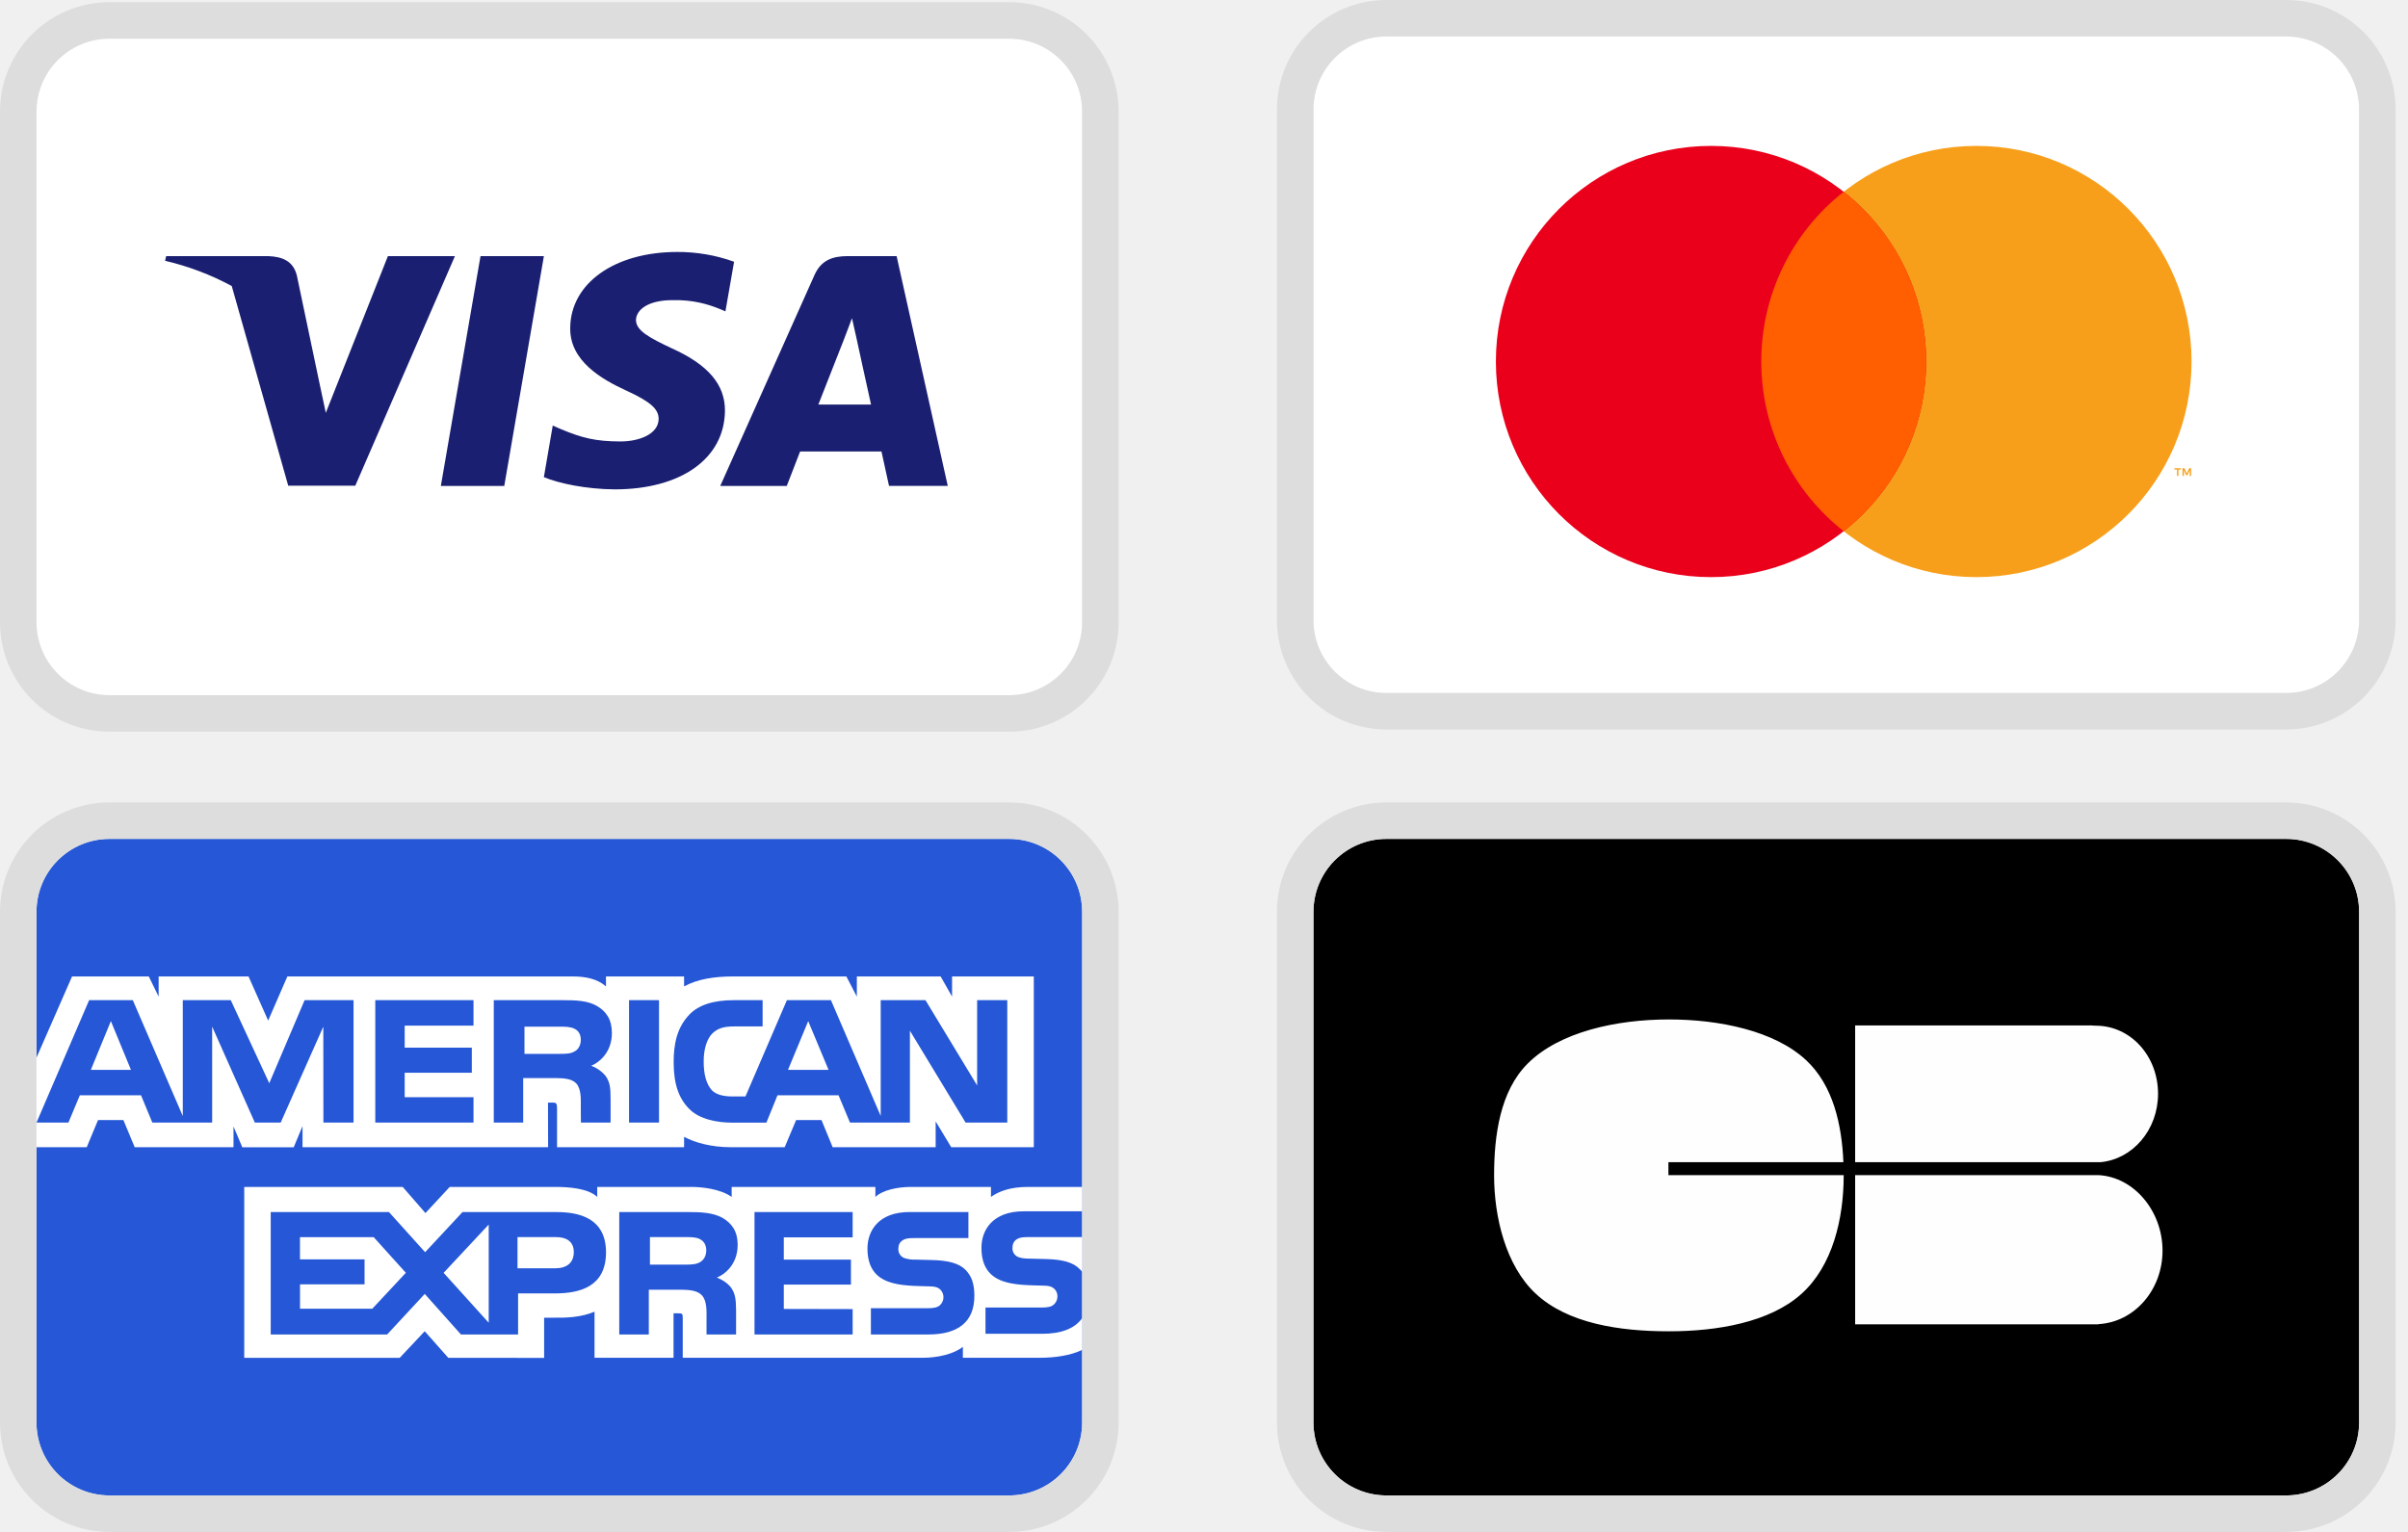
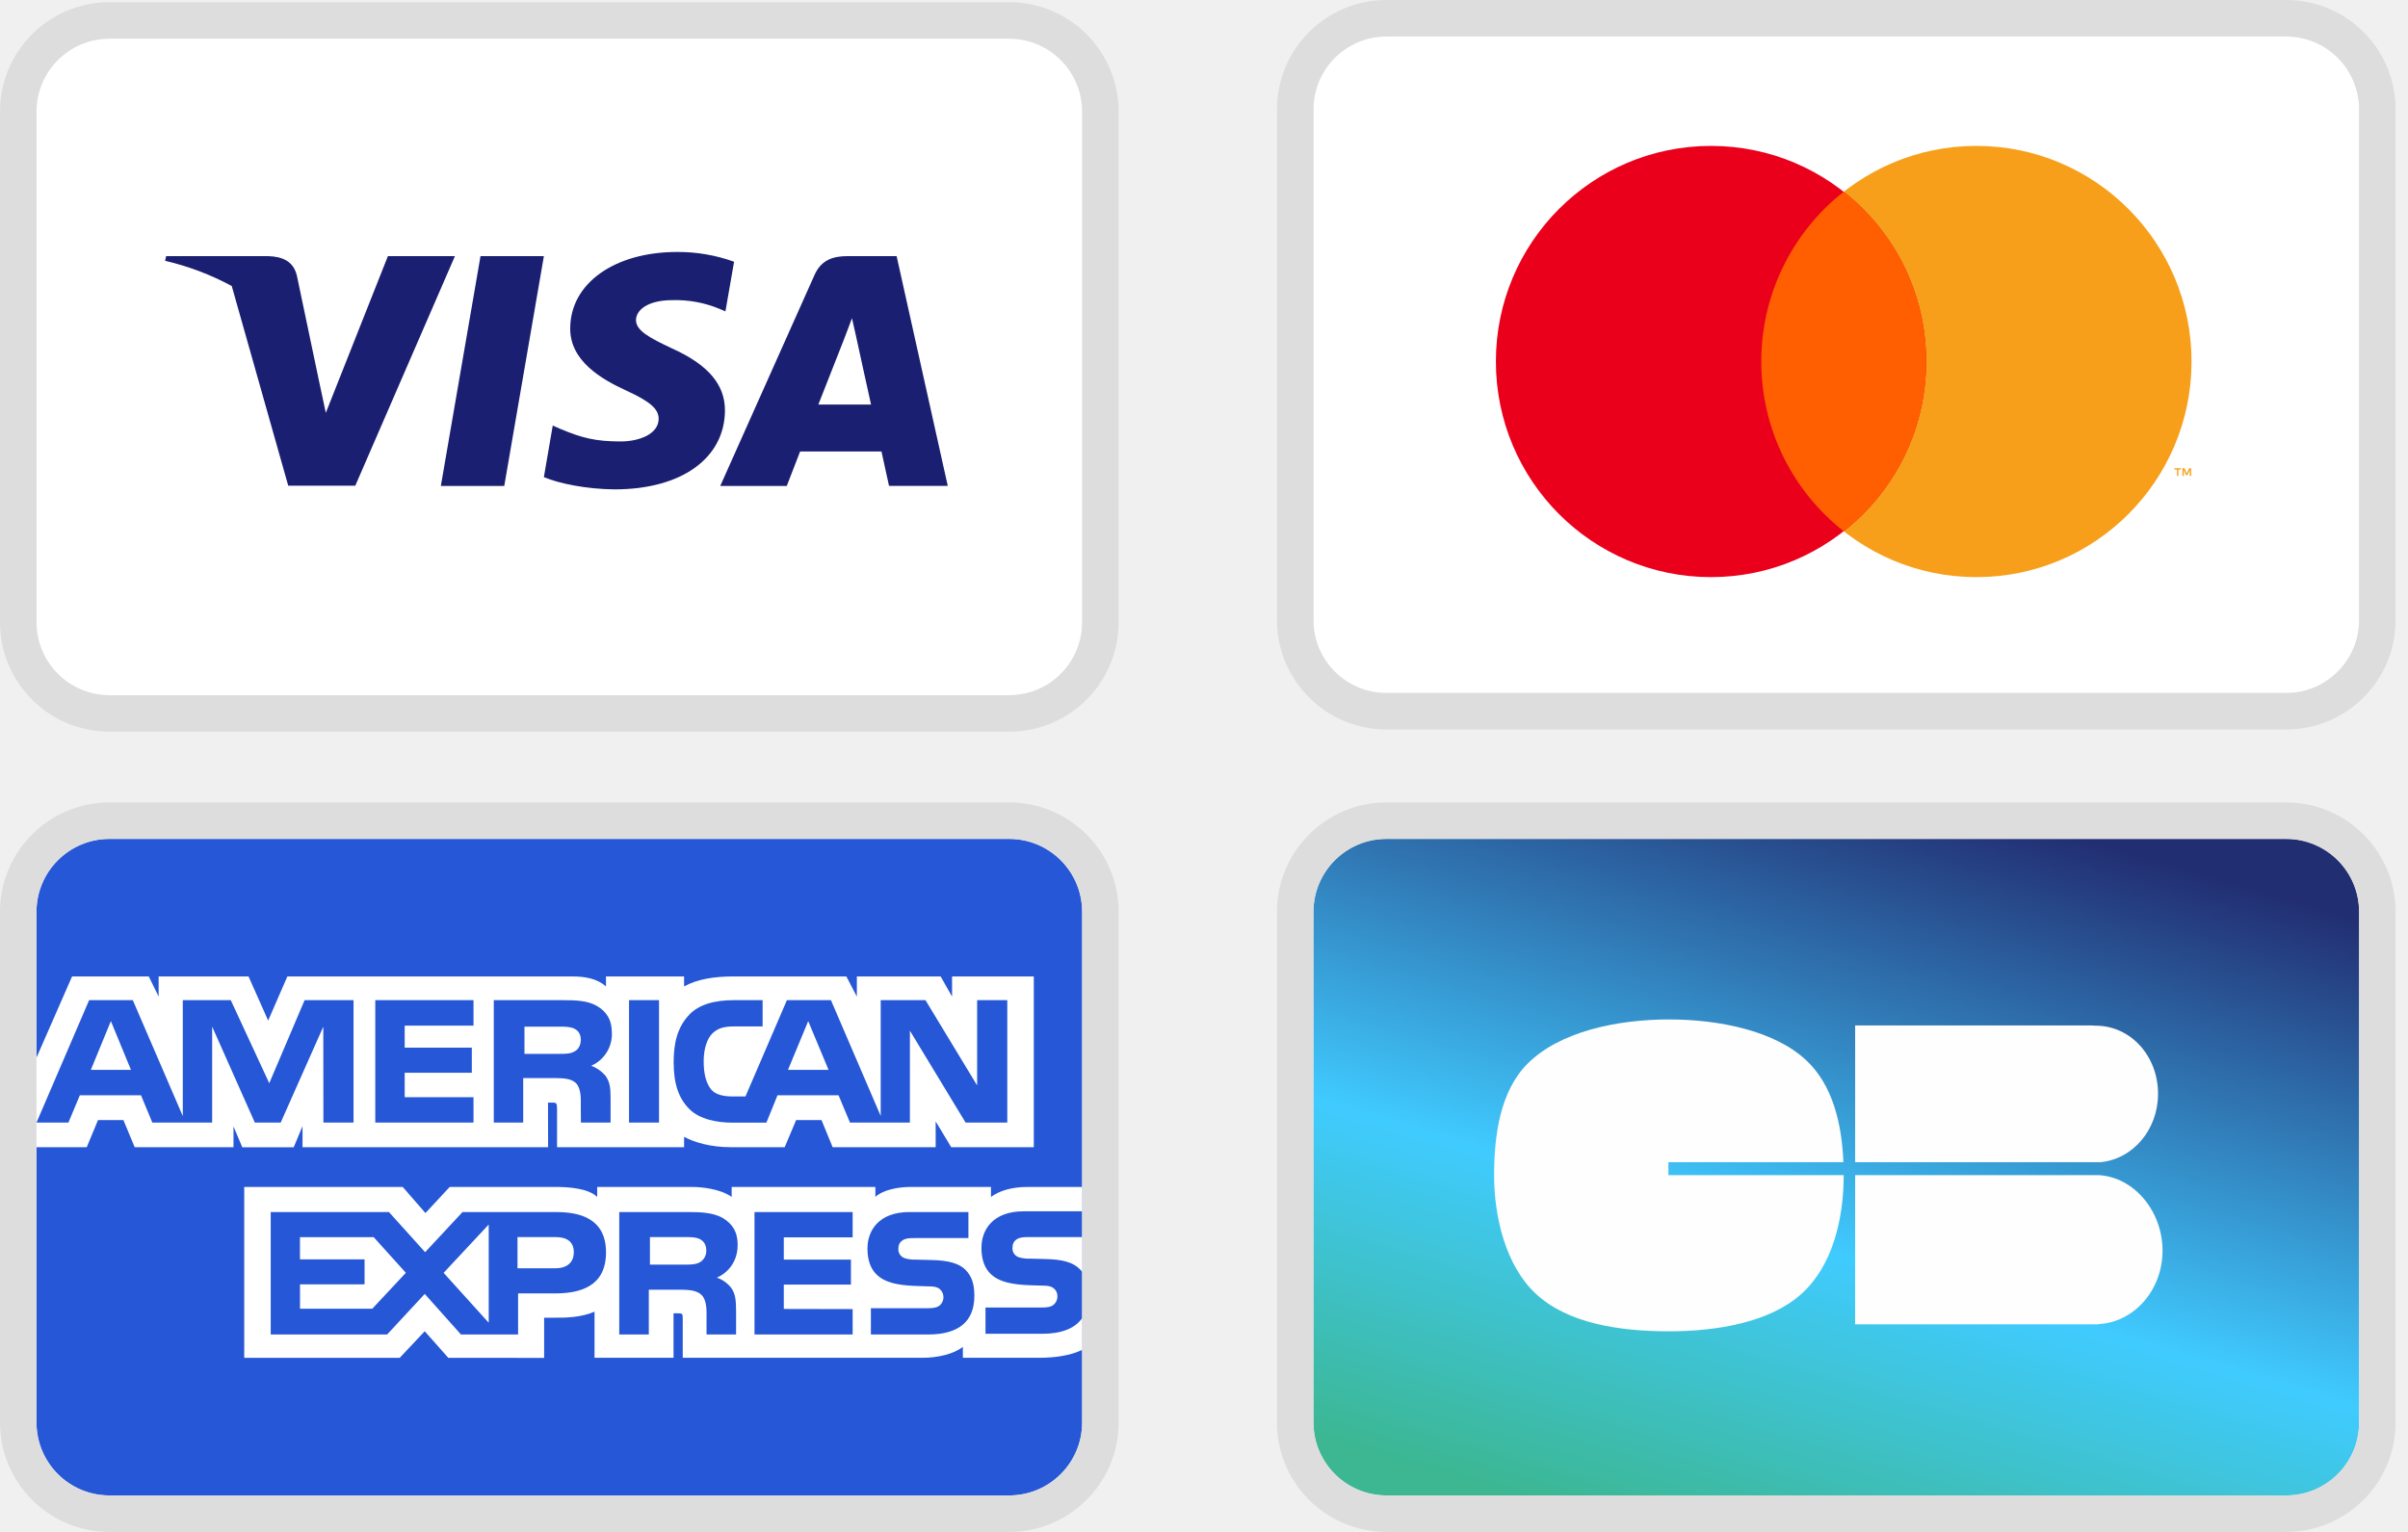
<svg xmlns="http://www.w3.org/2000/svg" viewBox="0 0 66 42" fill="none">
-   <path d="M36 3a2 2 0 012-2h24.66a2 2 0 012 2v14a2 2 0 01-2 2H38a2 2 0 01-2-2V3z" fill="#fff" />
-   <path fill-rule="evenodd" clip-rule="evenodd" d="M38 0h24.66a3 3 0 013 3v14a3 3 0 01-3 3H38a3 3 0 01-3-3V3a3 3 0 013-3zm0 1a2 2 0 00-2 2v14a2 2 0 002 2h24.66a2 2 0 002-2V3a2 2 0 00-2-2H38z" fill="#DDD" />
+   <path d="M36 3a2 2 0 0 1 2-2h24.66a2 2 0 0 1 2 2v14a2 2 0 0 1-2 2H38a2 2 0 0 1-2-2V3z" fill="#fff" />
+   <path fill-rule="evenodd" clip-rule="evenodd" d="M38 0h24.66a3 3 0 0 1 3 3v14a3 3 0 0 1-3 3H38a3 3 0 0 1-3-3V3a3 3 0 0 1 3-3zm0 1a2 2 0 0 0-2 2v14a2 2 0 0 0 2 2h24.66a2 2 0 0 0 2-2V3a2 2 0 0 0-2-2H38z" fill="#DDD" />
  <path fill-rule="evenodd" clip-rule="evenodd" d="M60.055 13.048v-.211h-.054l-.064.145-.063-.145h-.055v.21h.039v-.158l.059.137h.04l.06-.138v.16h.039zm-.348 0v-.175h.07v-.036h-.18v.036h.072v.175h.038zm.36-3.137c0 3.265-2.64 5.912-5.897 5.912-3.256 0-5.896-2.647-5.896-5.912C48.274 6.647 50.914 4 54.17 4c3.257 0 5.897 2.647 5.897 5.911z" fill="#F79F1A" />
  <path fill-rule="evenodd" clip-rule="evenodd" d="M52.793 9.911c0 3.265-2.64 5.912-5.897 5.912C43.64 15.823 41 13.176 41 9.91 41 6.647 43.64 4 46.897 4c3.256 0 5.896 2.647 5.896 5.911z" fill="#EA001B" />
-   <path fill-rule="evenodd" clip-rule="evenodd" d="M50.533 5.258a5.905 5.905 0 00-2.258 4.653c0 1.889.883 3.572 2.258 4.654a5.907 5.907 0 002.26-4.654 5.905 5.905 0 00-2.26-4.653z" fill="#FF5F01" />
-   <path d="M1 3.06a2 2 0 012-2h24.66a2 2 0 012 2v14a2 2 0 01-2 2H3a2 2 0 01-2-2v-14z" fill="#fff" />
-   <path fill-rule="evenodd" clip-rule="evenodd" d="M3 .06h24.66a3 3 0 013 3v14a3 3 0 01-3 3H3a3 3 0 01-3-3v-14a3 3 0 013-3zm0 1a2 2 0 00-2 2v14a2 2 0 002 2h24.66a2 2 0 002-2v-14a2 2 0 00-2-2H3z" fill="#DDD" />
-   <path d="M13.82 13.323h-1.737l1.087-6.3h1.737l-1.086 6.3zM20.12 7.176a4.534 4.534 0 00-1.559-.268c-1.716 0-2.924.858-2.932 2.085-.014.904.866 1.407 1.523 1.709.673.308.901.51.901.784-.007.422-.543.617-1.043.617-.694 0-1.066-.1-1.63-.335l-.23-.101-.243 1.414c.408.174 1.159.329 1.938.336 1.824 0 3.01-.845 3.025-2.152.006-.717-.458-1.267-1.459-1.716-.608-.288-.98-.482-.98-.777.007-.269.315-.543 1-.543.566-.014.98.114 1.295.241l.157.067.237-1.36z" fill="#1A1F71" />
-   <path fill-rule="evenodd" clip-rule="evenodd" d="M23.23 7.022h1.345l1.402 6.3h-1.61s-.157-.723-.207-.944h-2.23l-.366.945h-1.823l2.581-5.778c.18-.409.494-.523.909-.523zm-.107 2.306l-.693 1.763h1.444c-.072-.315-.4-1.823-.4-1.823l-.122-.543c-.051.14-.125.332-.175.461l-.054.142zM4.554 7.022H7.35c.379.014.686.128.786.53l.608 2.895.186.872 1.702-4.297h1.837l-2.731 6.294H7.9L6.352 7.842a7.359 7.359 0 00-1.827-.692l.029-.128z" fill="#1A1F71" />
-   <path d="M36 25a2 2 0 012-2h24.66a2 2 0 012 2v14a2 2 0 01-2 2H38a2 2 0 01-2-2V25z" fill="url(#paint0_linear)" />
-   <path fill-rule="evenodd" clip-rule="evenodd" d="M38 22h24.66a3 3 0 013 3v14a3 3 0 01-3 3H38a3 3 0 01-3-3V25a3 3 0 013-3zm0 1a2 2 0 00-2 2v14a2 2 0 002 2h24.66a2 2 0 002-2V25a2 2 0 00-2-2H38z" fill="#DDD" />
-   <path fill-rule="evenodd" clip-rule="evenodd" d="M45.73 31.863h4.795c-.043-1.037-.284-2.105-1.017-2.792-.873-.818-2.401-1.121-3.767-1.121-1.421 0-2.993.333-3.87 1.21-.757.756-.92 1.972-.92 3.065 0 1.144.32 2.476 1.14 3.242.873.816 2.286 1.033 3.65 1.033 1.325 0 2.76-.245 3.627-1.02.866-.773 1.165-2.076 1.165-3.255v-.006h-4.804v-.356zm5.117.356v4.09h6.672v-.006c.976-.053 1.753-.933 1.753-2.014 0-1.081-.777-2.018-1.753-2.071v.001h-6.672zm6.596-4.098c.951 0 1.706.826 1.706 1.867 0 .987-.693 1.792-1.575 1.875h-6.727v-3.748h6.385a.7.7 0 01.13.002c.028.002.055.004.08.004z" fill="#FEFEFE" />
-   <path d="M1 25a2 2 0 012-2h24.66a2 2 0 012 2v14a2 2 0 01-2 2H3a2 2 0 01-2-2V25z" fill="#2557D6" />
-   <path fill-rule="evenodd" clip-rule="evenodd" d="M3 22h24.66a3 3 0 013 3v14a3 3 0 01-3 3H3a3 3 0 01-3-3V25a3 3 0 013-3zm0 1a2 2 0 00-2 2v14a2 2 0 002 2h24.66a2 2 0 002-2V25a2 2 0 00-2-2H3z" fill="#DDD" />
-   <path fill-rule="evenodd" clip-rule="evenodd" d="M1 31.453h1.377l.31-.745h.695l.31.745H6.4v-.57l.241.572H8.05l.242-.58v.578h6.731l-.003-1.224h.13c.092.003.118.012.118.162v1.062h3.482v-.285c.28.15.718.285 1.292.285h1.465l.314-.745h.695l.306.745h2.823v-.708l.427.708h2.263v-4.682h-2.24v.553l-.313-.553h-2.297v.553l-.287-.553h-3.104c-.519 0-.975.072-1.344.273v-.273h-2.141v.273c-.235-.207-.555-.273-.91-.273H7.876l-.526 1.21-.538-1.21H4.348v.553l-.27-.553H1.975L1 28.997v2.456zm8.69-.675h-.826l-.003-2.63-1.168 2.63h-.708l-1.17-2.632v2.631h-1.64l-.31-.748H2.188l-.313.749H1l1.443-3.357H3.64l1.37 3.178v-3.178h1.315l1.055 2.277.969-2.277H9.69v3.357zm-6.1-1.445l-.551-1.338-.549 1.337h1.1zm9.388 1.445h-2.692V27.42h2.692v.7h-1.886v.604h1.84v.688h-1.84v.67h1.886v.695zm3.793-2.453c0 .535-.359.812-.568.895a.929.929 0 01.399.283c.114.167.133.316.133.615v.66h-.813l-.003-.423c0-.202.02-.493-.127-.654-.118-.118-.297-.144-.587-.144h-.865v1.22h-.806v-3.356h1.854c.411 0 .715.011.975.16.255.151.408.37.408.744zm-1.019.499c-.11.067-.241.069-.398.069h-.979v-.746h.992c.14 0 .287.007.382.06.105.05.17.154.17.298 0 .146-.062.264-.167.319zm2.311 1.954h-.822V27.42h.822v3.357zm9.545 0h-1.142l-1.527-2.52v2.52h-1.642l-.313-.749H21.31l-.304.75h-.943c-.392 0-.888-.087-1.168-.372-.284-.285-.431-.671-.431-1.282 0-.498.088-.953.434-1.312.261-.268.669-.392 1.224-.392h.78v.72h-.763c-.294 0-.46.043-.62.198-.138.142-.232.41-.232.76 0 .36.072.62.222.79.124.132.349.172.561.172h.362l1.136-2.64h1.207l1.364 3.175v-3.175h1.227l1.416 2.338v-2.338h.826v3.357zm-4.898-1.445l-.558-1.338-.554 1.337h1.112zm6.95 6.805c-.195.285-.576.43-1.093.43h-1.556v-.72h1.55c.154 0 .261-.021.326-.084a.296.296 0 00.096-.219.276.276 0 00-.099-.222c-.058-.051-.144-.075-.284-.075-.757-.025-1.7.024-1.7-1.04 0-.486.31-.998 1.156-.998h1.605v-.668h-1.492c-.45 0-.777.107-1.008.274v-.274h-2.206c-.352 0-.766.087-.962.274v-.274h-3.939v.274c-.313-.226-.843-.274-1.086-.274h-2.599v.274c-.248-.24-.8-.274-1.135-.274h-2.908l-.665.716-.623-.716H6.694v4.685h4.262l.685-.729.646.729 2.627.002v-1.102h.258c.349.005.76-.009 1.123-.165v1.264h2.166v-1.22h.105c.134 0 .147.005.147.137v1.083h6.581c.418 0 .855-.107 1.097-.3v.3h2.088c.434 0 .859-.061 1.181-.216v-.873zm-13.05-1.803c0 .933-.7 1.126-1.403 1.126H14.2v1.126h-1.566l-.992-1.112-1.031 1.112H7.42V33.23h3.24l.992 1.101 1.025-1.1h2.575c.64 0 1.358.176 1.358 1.105zm-6.406 1.546H8.223v-.668h1.769v-.685h-1.77v-.61h2.02l.882.978-.92.985zm3.191.384l-1.236-1.368 1.236-1.324v2.692zm1.83-1.493h-1.041v-.855h1.05c.291 0 .493.118.493.412 0 .29-.192.443-.502.443zm5.455-1.542h2.69v.694h-1.887v.61h1.84v.685h-1.84v.668l1.887.004v.696h-2.69V33.23zm-1.033 1.797c.179.066.326.184.394.281.114.165.13.318.134.613v.666h-.81v-.42c0-.202.02-.5-.13-.657-.117-.12-.296-.15-.59-.15h-.862v1.227h-.81V33.23h1.86c.409 0 .706.018.97.159.255.153.415.363.415.745 0 .536-.36.81-.571.894zm-.456-.425c-.108.064-.24.07-.398.07h-.979v-.755h.993c.143 0 .286.003.384.06.104.055.167.16.167.303 0 .144-.063.26-.167.322zm7.274.214c.157.162.241.366.241.711 0 .723-.453 1.06-1.266 1.06h-1.57v-.72h1.564c.153 0 .261-.02.33-.083a.299.299 0 00-.004-.441c-.061-.051-.147-.075-.287-.075-.753-.025-1.697.023-1.697-1.04 0-.486.307-.998 1.152-.998h1.615v.714h-1.478c-.146 0-.242.005-.323.06-.088.055-.12.136-.12.242a.257.257 0 00.175.25.93.93 0 00.314.039l.434.011c.437.01.738.086.92.27zm3.197-.899h-1.468c-.147 0-.244.006-.326.06-.085.055-.118.136-.118.243a.253.253 0 00.176.25c.085.029.176.038.31.038l.437.011c.441.011.735.087.915.27.032.026.052.055.074.084v-.956z" fill="#fff" />
+   <path fill-rule="evenodd" clip-rule="evenodd" d="M50.533 5.258a5.905 5.905 0 0 0-2.258 4.653c0 1.889.883 3.572 2.258 4.654a5.907 5.907 0 0 0 2.26-4.654 5.905 5.905 0 0 0-2.26-4.653z" fill="#FF5F01" />
+   <path d="M1 3.06a2 2 0 0 1 2-2h24.66a2 2 0 0 1 2 2v14a2 2 0 0 1-2 2H3a2 2 0 0 1-2-2v-14z" fill="#fff" />
+   <path fill-rule="evenodd" clip-rule="evenodd" d="M3 .06h24.66a3 3 0 0 1 3 3v14a3 3 0 0 1-3 3H3a3 3 0 0 1-3-3v-14a3 3 0 0 1 3-3zm0 1a2 2 0 0 0-2 2v14a2 2 0 0 0 2 2h24.66a2 2 0 0 0 2-2v-14a2 2 0 0 0-2-2H3z" fill="#DDD" />
+   <path d="M13.82 13.323h-1.737l1.087-6.3h1.737l-1.086 6.3zm6.3-6.147a4.534 4.534 0 0 0-1.559-.268c-1.716 0-2.924.858-2.932 2.085-.014.904.866 1.407 1.523 1.709.673.308.901.51.901.784-.007.422-.543.617-1.043.617-.694 0-1.066-.1-1.63-.335l-.23-.101-.243 1.414c.408.174 1.159.329 1.938.336 1.824 0 3.01-.845 3.025-2.152.006-.717-.458-1.267-1.459-1.716-.608-.288-.98-.482-.98-.777.007-.269.315-.543 1-.543a3.12 3.12 0 0 1 1.295.241l.157.067.237-1.36z" fill="#1A1F71" />
+   <path fill-rule="evenodd" clip-rule="evenodd" d="M23.23 7.022h1.345l1.402 6.3h-1.61s-.157-.723-.207-.944h-2.23l-.366.945h-1.823l2.581-5.778c.18-.409.494-.523.909-.523zm-.107 2.306-.693 1.763h1.444c-.072-.315-.4-1.823-.4-1.823l-.122-.543c-.051.14-.125.332-.175.461l-.054.142zM4.554 7.022H7.35c.379.014.686.128.786.53l.608 2.895.186.872 1.702-4.297h1.837l-2.731 6.294H7.9L6.352 7.842a7.359 7.359 0 0 0-1.827-.692l.029-.128z" fill="#1A1F71" />
+   <path d="M36 25a2 2 0 0 1 2-2h24.66a2 2 0 0 1 2 2v14a2 2 0 0 1-2 2H38a2 2 0 0 1-2-2V25z" fill="url(#a)" />
+   <path fill-rule="evenodd" clip-rule="evenodd" d="M38 22h24.66a3 3 0 0 1 3 3v14a3 3 0 0 1-3 3H38a3 3 0 0 1-3-3V25a3 3 0 0 1 3-3zm0 1a2 2 0 0 0-2 2v14a2 2 0 0 0 2 2h24.66a2 2 0 0 0 2-2V25a2 2 0 0 0-2-2H38z" fill="#DDD" />
+   <path fill-rule="evenodd" clip-rule="evenodd" d="M45.73 31.863h4.795c-.043-1.037-.284-2.105-1.017-2.792-.873-.818-2.401-1.121-3.767-1.121-1.421 0-2.993.333-3.87 1.21-.757.756-.92 1.972-.92 3.065 0 1.144.32 2.476 1.14 3.242.873.816 2.286 1.033 3.65 1.033 1.325 0 2.76-.245 3.627-1.02.866-.773 1.165-2.076 1.165-3.255v-.006h-4.804v-.356zm5.117.356v4.09h6.672v-.006c.976-.053 1.753-.933 1.753-2.014 0-1.081-.777-2.018-1.753-2.071v.001h-6.672zm6.596-4.098c.951 0 1.706.826 1.706 1.867 0 .987-.693 1.792-1.575 1.875h-6.727v-3.748h6.385a.7.7 0 0 1 .13.002c.028.002.055.004.08.004z" fill="#FEFEFE" />
+   <path d="M1 25a2 2 0 0 1 2-2h24.66a2 2 0 0 1 2 2v14a2 2 0 0 1-2 2H3a2 2 0 0 1-2-2V25z" fill="#2557D6" />
+   <path fill-rule="evenodd" clip-rule="evenodd" d="M3 22h24.66a3 3 0 0 1 3 3v14a3 3 0 0 1-3 3H3a3 3 0 0 1-3-3V25a3 3 0 0 1 3-3zm0 1a2 2 0 0 0-2 2v14a2 2 0 0 0 2 2h24.66a2 2 0 0 0 2-2V25a2 2 0 0 0-2-2H3z" fill="#DDD" />
+   <path fill-rule="evenodd" clip-rule="evenodd" d="M1 31.453h1.377l.31-.745h.695l.31.745H6.4v-.57l.241.572H8.05l.242-.58v.578h6.731l-.003-1.224h.13c.092.003.118.012.118.162v1.062h3.482v-.285c.28.15.718.285 1.292.285h1.465l.314-.745h.695l.306.745h2.823v-.708l.427.708h2.263v-4.682h-2.24v.553l-.313-.553h-2.297v.553l-.287-.553h-3.104c-.519 0-.975.072-1.344.273v-.273h-2.141v.273c-.235-.207-.555-.273-.91-.273H7.876l-.526 1.21-.538-1.21H4.348v.553l-.27-.553H1.975L1 28.997v2.456zm8.69-.675h-.826l-.003-2.63-1.168 2.63h-.708l-1.17-2.632v2.631h-1.64l-.31-.748H2.188l-.313.749H1l1.443-3.357H3.64l1.37 3.178v-3.178h1.315l1.055 2.277.969-2.277H9.69v3.357zm-6.1-1.445-.551-1.338-.549 1.337h1.1zm9.388 1.445h-2.692V27.42h2.692v.7h-1.886v.604h1.84v.688h-1.84v.67h1.886v.695zm3.793-2.453a.946.946 0 0 1-.568.895.929.929 0 0 1 .399.283c.114.167.133.316.133.615v.66h-.813l-.003-.423c0-.202.02-.493-.127-.654-.118-.118-.297-.144-.587-.144h-.865v1.22h-.806v-3.356h1.854c.411 0 .715.011.975.16.255.151.408.37.408.744zm-1.019.499c-.11.067-.241.069-.398.069h-.979v-.746h.992c.14 0 .287.007.382.06.105.05.17.154.17.298 0 .146-.062.264-.167.319zm2.311 1.954h-.822V27.42h.822v3.357zm9.545 0h-1.142l-1.527-2.52v2.52h-1.642l-.313-.749H21.31l-.304.75h-.943c-.392 0-.888-.087-1.168-.372-.284-.285-.431-.671-.431-1.282 0-.498.088-.953.434-1.312.261-.268.669-.392 1.224-.392h.78v.72h-.763c-.294 0-.46.043-.62.198-.138.142-.232.41-.232.76 0 .36.072.62.222.79.124.132.349.172.561.172h.362l1.136-2.64h1.207l1.364 3.175v-3.175h1.227l1.416 2.338v-2.338h.826v3.357zm-4.898-1.445-.558-1.338-.554 1.337h1.112zm6.95 6.805c-.195.285-.576.43-1.093.43h-1.556v-.72h1.55c.154 0 .261-.021.326-.084a.296.296 0 0 0 .096-.219.276.276 0 0 0-.099-.222c-.058-.051-.144-.075-.284-.075-.757-.025-1.7.024-1.7-1.04 0-.486.31-.998 1.156-.998h1.605v-.668h-1.492c-.45 0-.777.107-1.008.274v-.274h-2.206c-.352 0-.766.087-.962.274v-.274h-3.939v.274c-.313-.226-.843-.274-1.086-.274h-2.599v.274c-.248-.24-.8-.274-1.135-.274h-2.908l-.665.716-.623-.716H6.694v4.685h4.262l.685-.729.646.729 2.627.002v-1.102h.258c.349.005.76-.009 1.123-.165v1.264h2.166v-1.22h.105c.134 0 .147.005.147.137v1.083h6.581c.418 0 .855-.107 1.097-.3v.3h2.088c.434 0 .859-.061 1.181-.216v-.873zm-13.05-1.803c0 .933-.7 1.126-1.403 1.126H14.2v1.126h-1.566l-.992-1.112-1.031 1.112H7.42V33.23h3.24l.992 1.101 1.025-1.1h2.575c.64 0 1.358.176 1.358 1.105zm-6.406 1.546H8.223v-.668h1.769v-.685h-1.77v-.61h2.02l.882.978-.92.985zm3.191.384-1.236-1.368 1.236-1.324v2.692zm1.83-1.493h-1.041v-.855h1.05c.291 0 .493.118.493.412 0 .29-.192.443-.502.443zm5.455-1.542h2.69v.694h-1.887v.61h1.84v.685h-1.84v.668l1.887.004v.696h-2.69V33.23zm-1.033 1.797a.877.877 0 0 1 .394.281c.114.165.13.318.134.613v.666h-.81v-.42c0-.202.02-.5-.13-.657-.117-.12-.296-.15-.59-.15h-.862v1.227h-.81V33.23h1.86c.409 0 .706.018.97.159.255.153.415.363.415.745 0 .536-.36.81-.571.894zm-.456-.425c-.108.064-.24.07-.398.07h-.979v-.755h.993c.143 0 .286.003.384.06.104.055.167.16.167.303a.36.36 0 0 1-.167.322zm7.274.214c.157.162.241.366.241.711 0 .723-.453 1.06-1.266 1.06h-1.57v-.72h1.564c.153 0 .261-.02.33-.083a.299.299 0 0 0-.004-.441c-.061-.051-.147-.075-.287-.075-.753-.025-1.697.023-1.697-1.04 0-.486.307-.998 1.152-.998h1.615v.714h-1.478c-.146 0-.242.005-.323.06-.088.055-.12.136-.12.242a.257.257 0 0 0 .175.25.93.93 0 0 0 .314.039l.434.011c.437.01.738.086.92.27zm3.197-.899h-1.468c-.147 0-.244.006-.326.06-.085.055-.118.136-.118.243a.253.253 0 0 0 .176.25.931.931 0 0 0 .31.038l.437.011c.441.011.735.087.915.27.032.026.052.055.074.084v-.956z" fill="#fff" />
  <defs>
-     <linearGradient id="paint0_linear" x1="43.774" y1="20.721" x2="37.901" y2="40.516" gradientUnits="userSpaceOnUse">
-       <stop />
-       <stop offset=".592" />
-       <stop offset="1" />
+     <linearGradient id="a" x1="42.207" y1="18.605" x2="36.063" y2="39.418" gradientUnits="userSpaceOnUse">
+       <stop stop-color="#222E72" />
+       <stop offset=".592" stop-color="#40CBFF" />
+       <stop offset="1" stop-color="#3CB792" />
    </linearGradient>
  </defs>
</svg>
